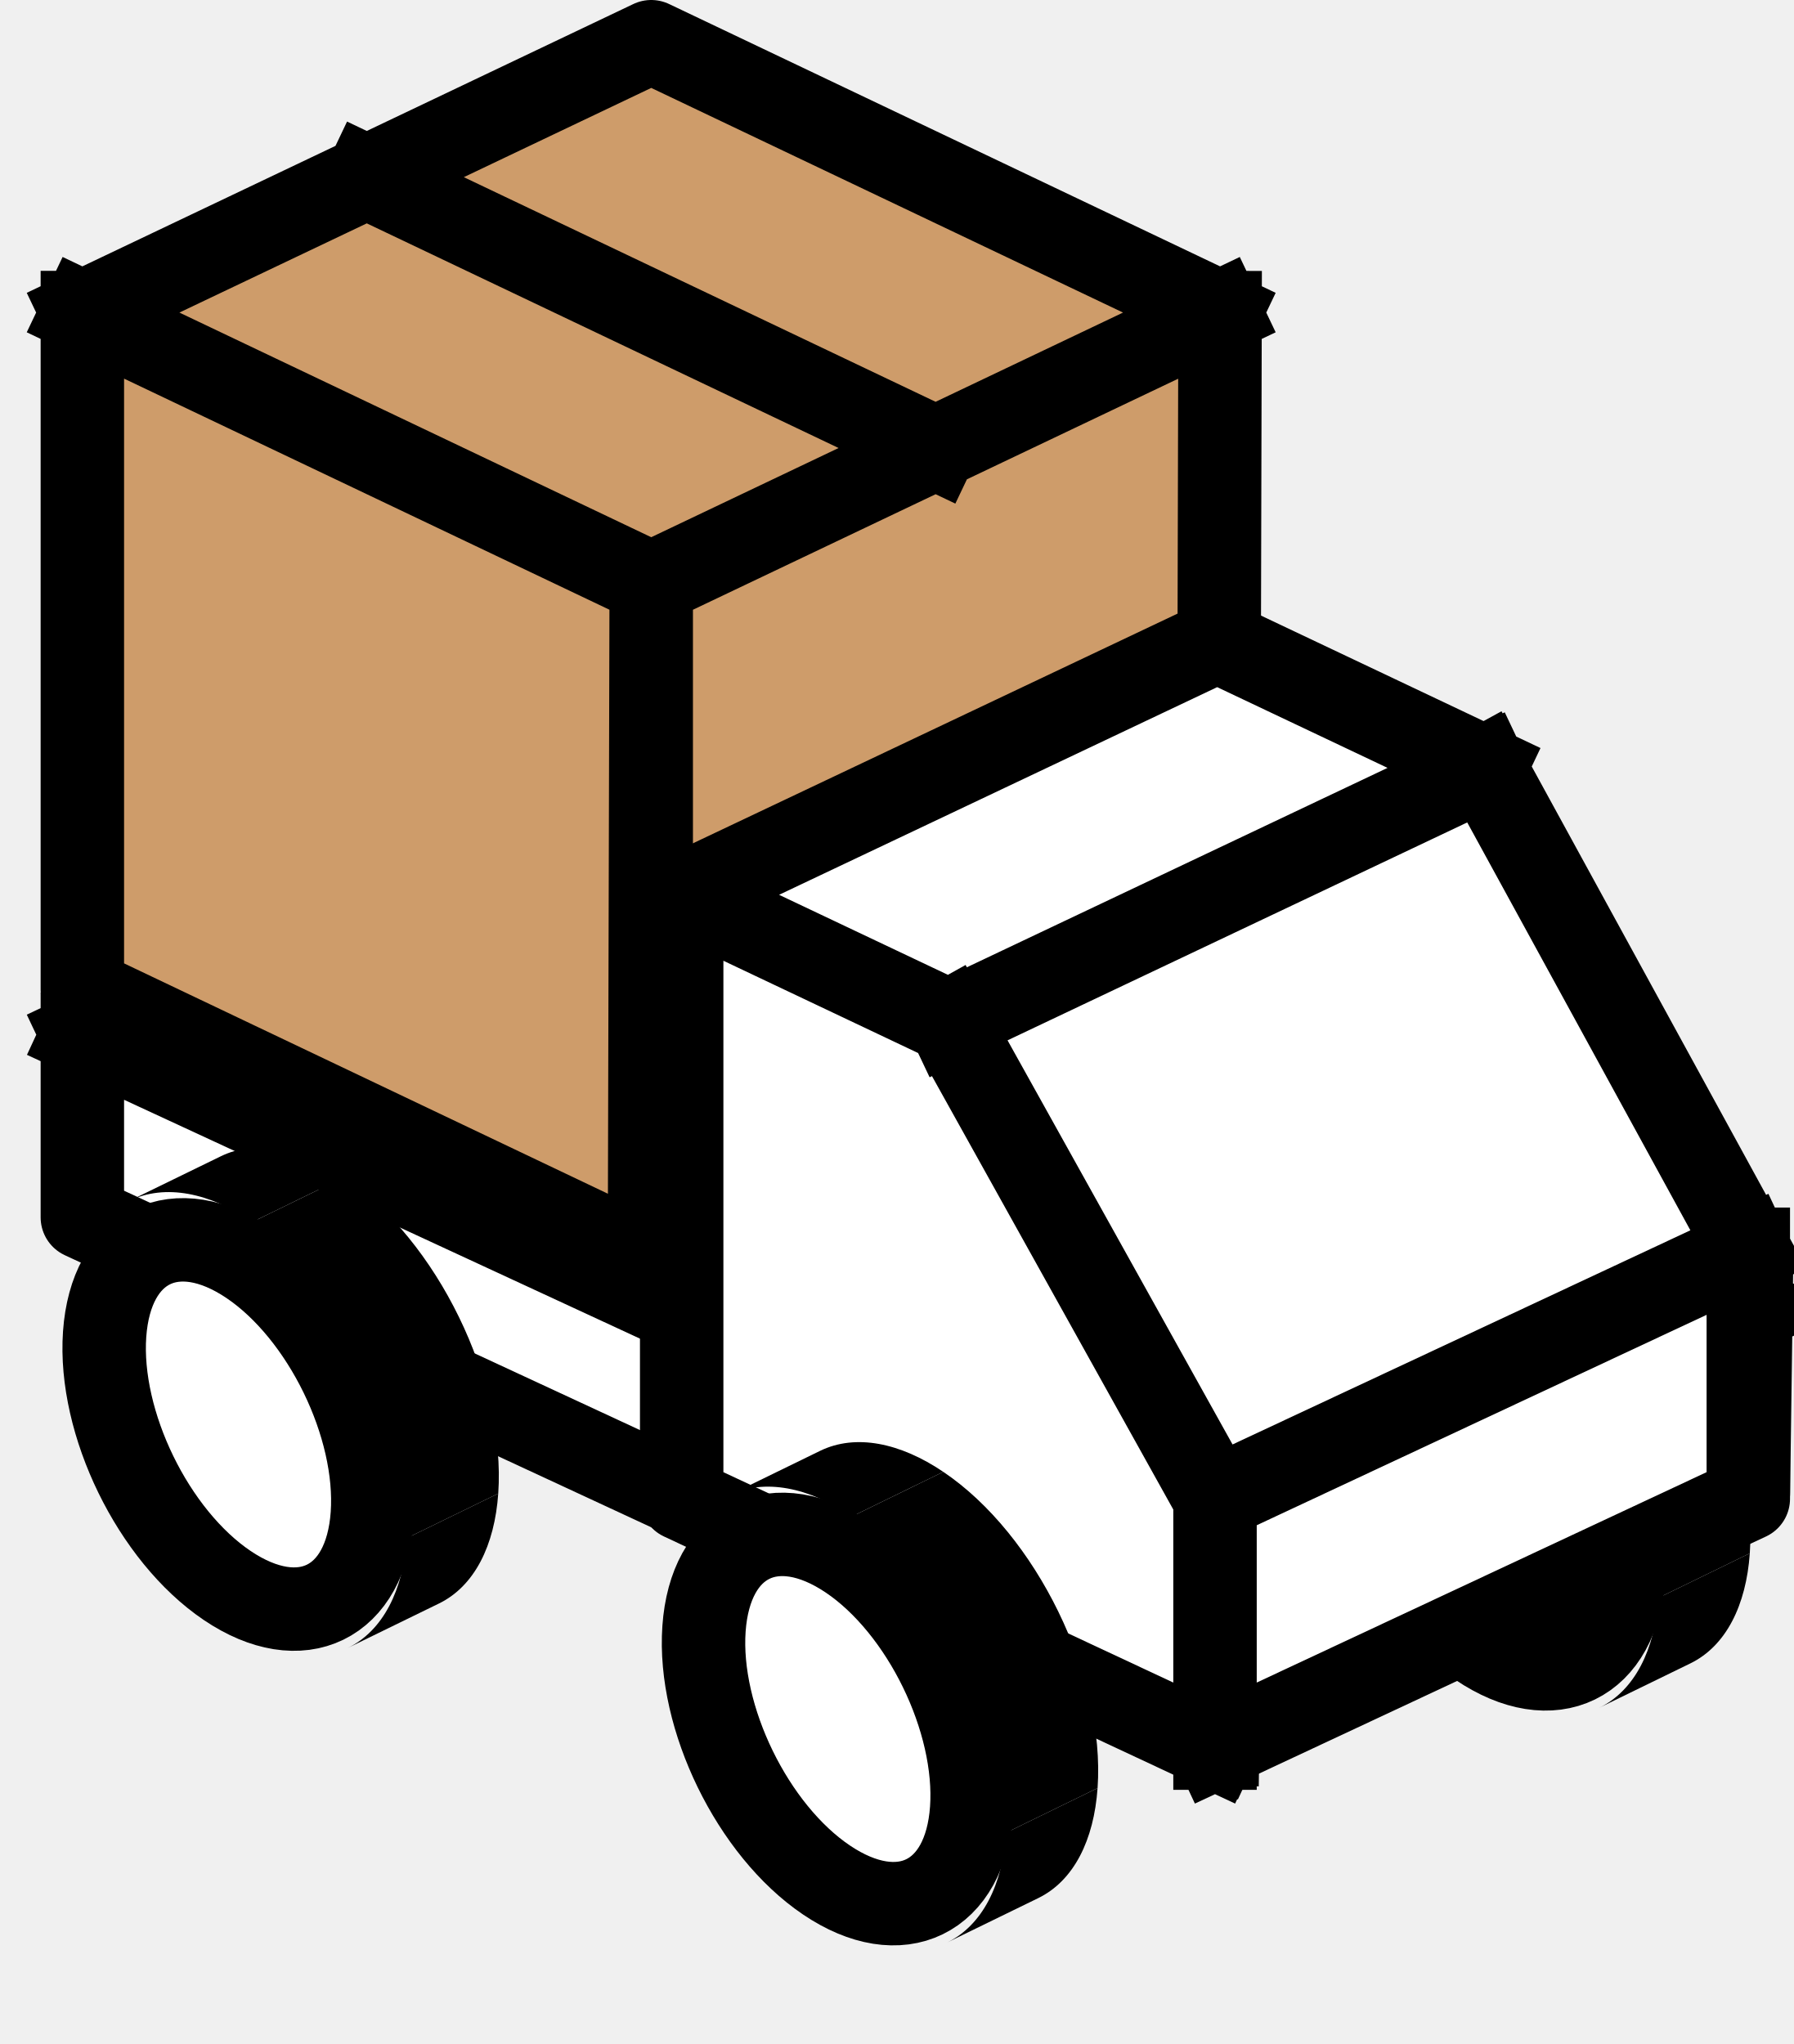
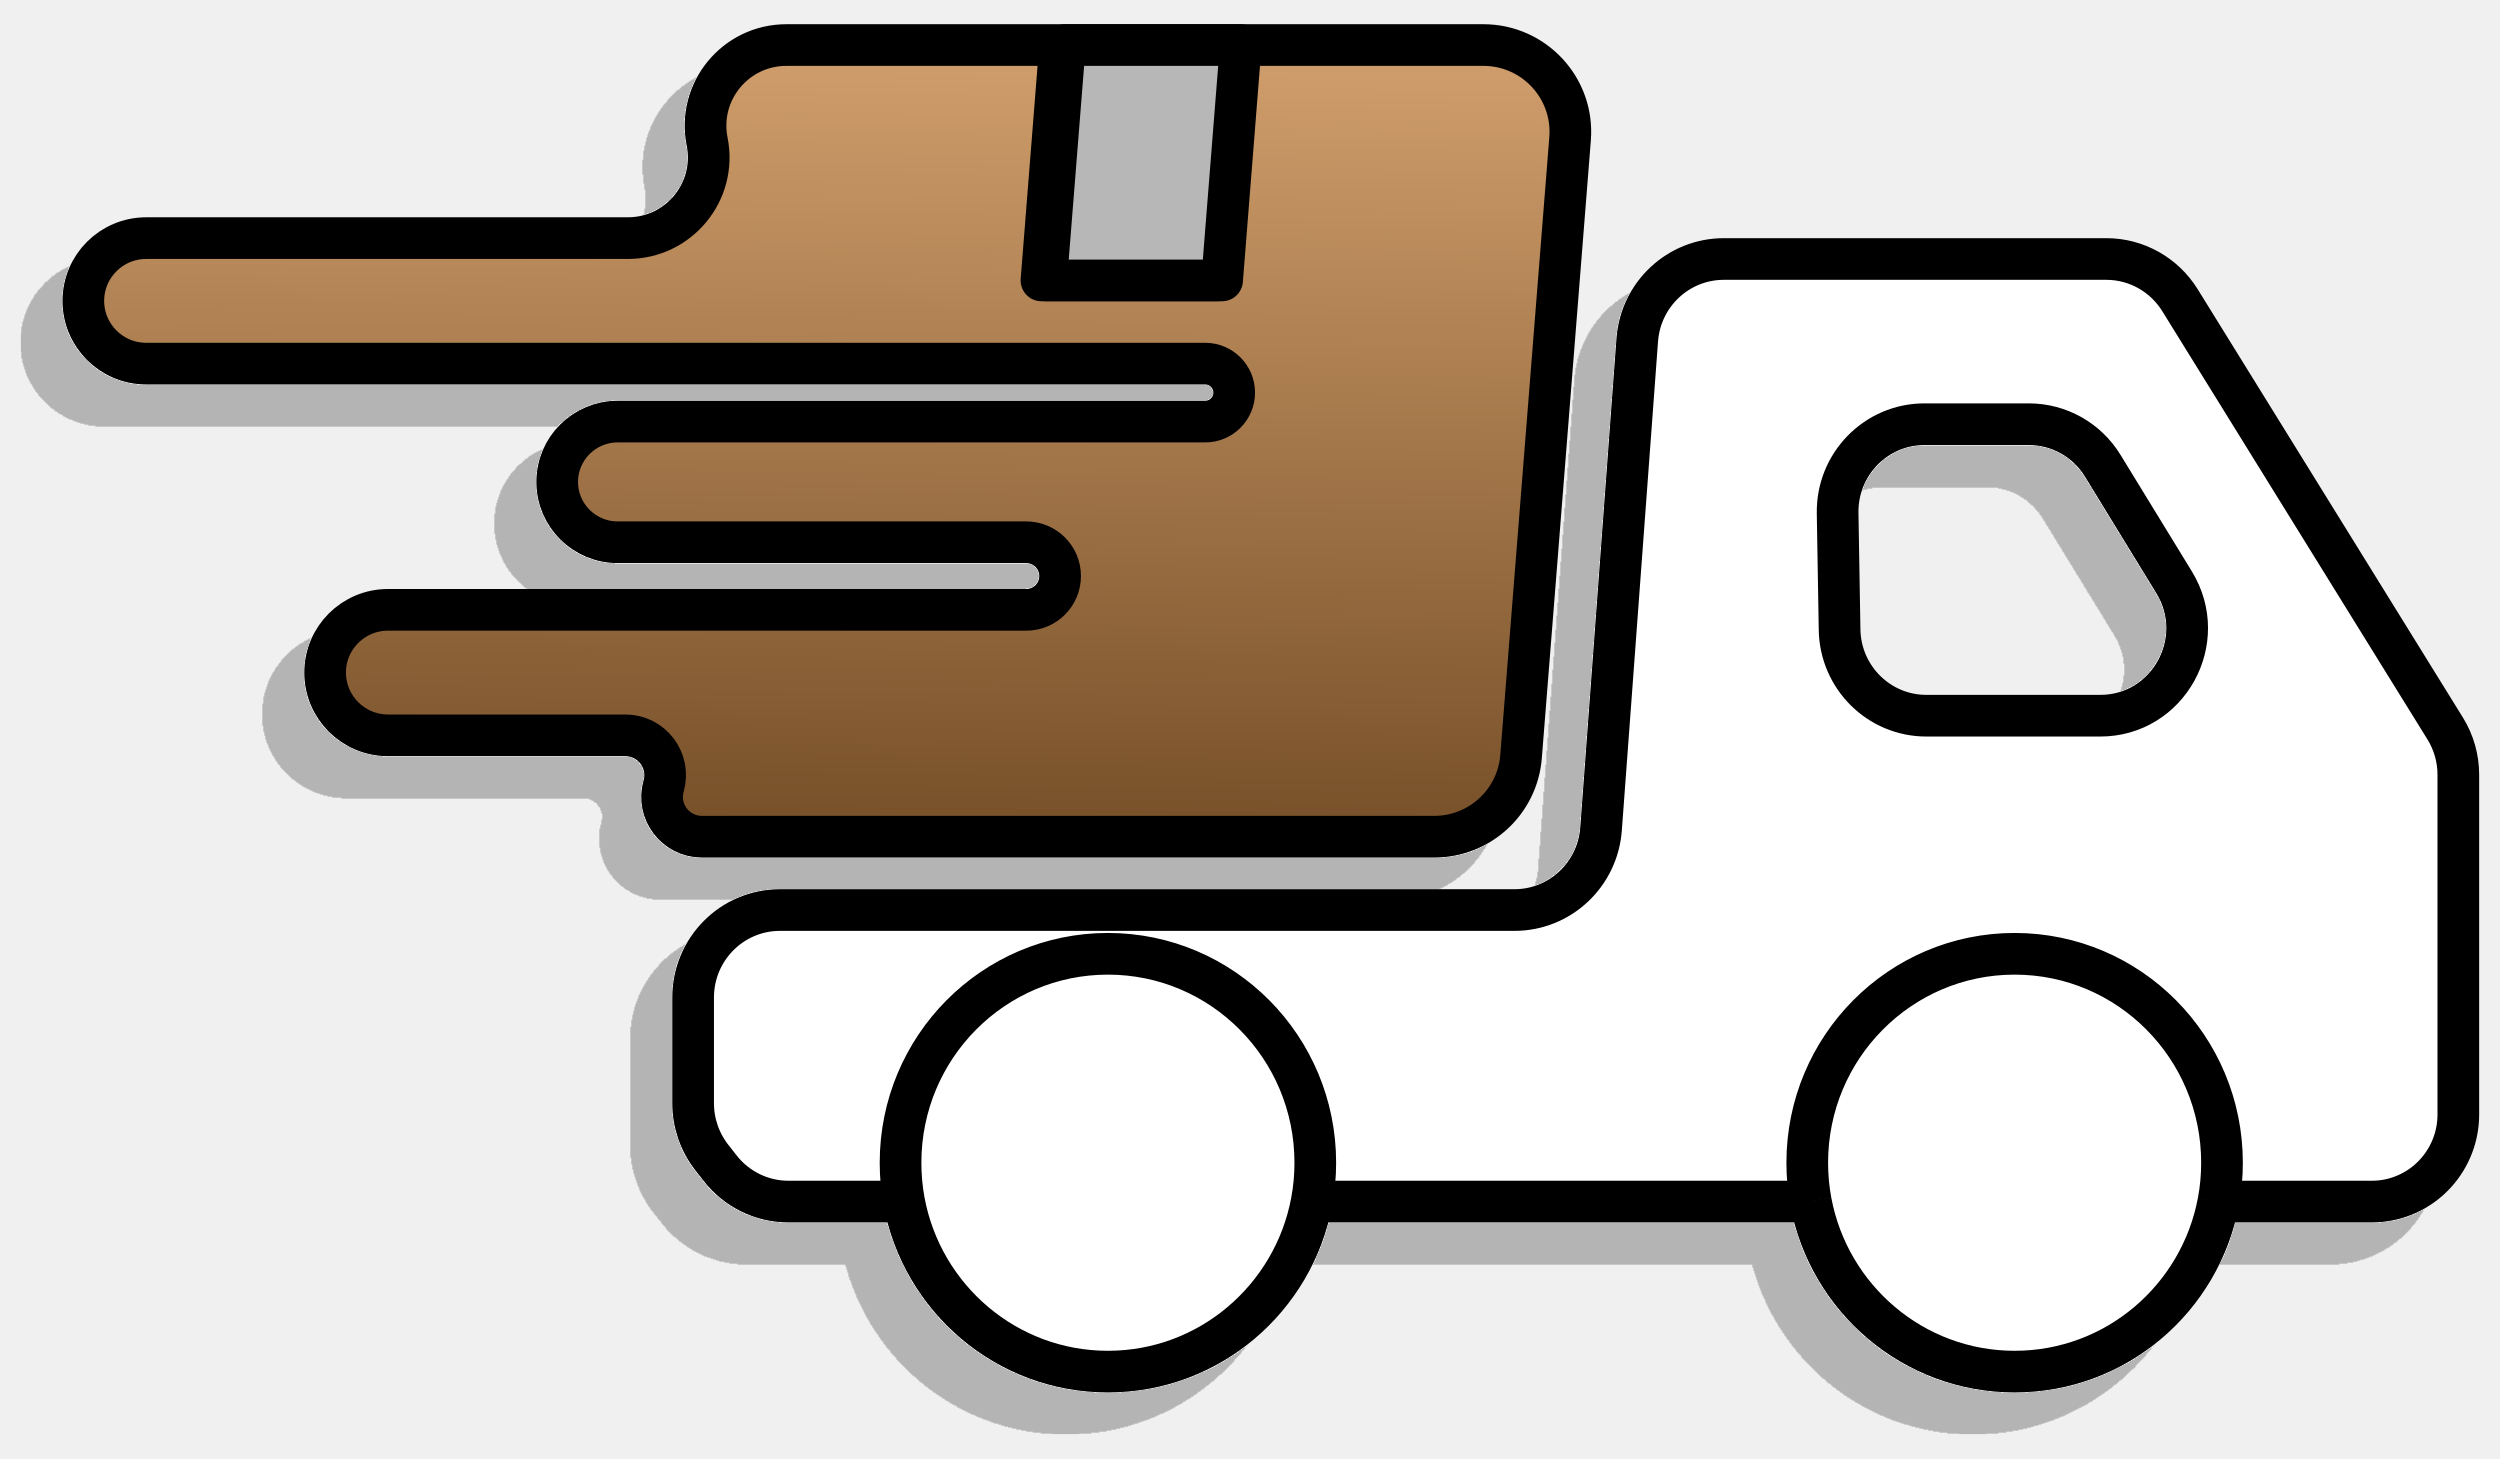
- <svg xmlns="http://www.w3.org/2000/svg" width="43" height="49" viewBox="0 0 43 49" fill="none">
-   <path d="M38.925 37.745C38.776 39.877 37.219 40.637 35.447 39.442C33.675 38.247 32.359 35.549 32.508 33.417C32.657 31.285 34.215 30.526 35.987 31.721C37.759 32.916 39.074 35.613 38.925 37.745Z" fill="white" stroke="black" stroke-width="2" />
-   <path d="M33.102 30.221C33.957 29.804 35.023 30.026 36.056 30.723L38.245 29.656C37.212 28.959 36.145 28.736 35.291 29.153L33.102 30.221Z" fill="black" />
-   <path d="M39.754 38.304C39.942 35.621 38.286 32.227 36.056 30.723L38.245 29.656C40.475 31.16 42.13 34.554 41.943 37.237L39.754 38.304Z" fill="black" />
-   <path d="M38.331 40.942C39.186 40.525 39.667 39.548 39.754 38.304L41.943 37.237C41.856 38.48 41.374 39.458 40.52 39.875L38.331 40.942Z" fill="black" />
-   <path d="M29.186 41.81L1.974 29.183L1.974 24.8L29.245 37.427L29.186 41.81Z" fill="white" />
-   <path d="M41.969 31.402L14.698 18.775L1.974 24.8L29.245 37.427L41.969 31.402Z" fill="white" />
-   <path d="M29.186 41.81L1.974 29.183L1.974 24.8M29.186 41.81L29.245 37.427M29.186 41.81L41.909 35.785L41.969 31.402M29.245 37.427L1.974 24.8M29.245 37.427L41.969 31.402M1.974 24.8L14.698 18.775L41.969 31.402" stroke="black" stroke-width="2" stroke-miterlimit="8.206" stroke-linecap="square" stroke-linejoin="round" />
-   <path d="M15.61 30.219L1.974 23.726V7.493L15.61 13.986V30.219Z" fill="#CE9C6A" />
-   <path d="M15.568 30.219L29.204 23.726L29.245 7.493L22.427 10.74L15.61 13.986L15.568 30.219Z" fill="#CE9C6A" />
-   <path d="M29.245 7.493L15.61 1L8.792 4.247L1.974 7.493L15.61 13.986L29.245 7.493Z" fill="#CE9C6A" />
-   <path d="M15.61 13.986V30.219L1.974 23.726V7.493M15.61 13.986L1.974 7.493M15.61 13.986L15.568 30.219L29.204 23.726L29.245 7.493M15.61 13.986L29.245 7.493M15.61 13.986L22.427 10.74M1.974 7.493L8.792 4.247M29.245 7.493L15.61 1L8.792 4.247M29.245 7.493L22.427 10.74M8.792 4.247L22.427 10.74" stroke="black" stroke-width="2" stroke-miterlimit="8.206" stroke-linecap="square" stroke-linejoin="round" />
-   <path d="M29.124 41.907L16.34 35.928V21.451L22.758 24.493L29.124 35.928V41.907Z" fill="white" />
-   <path d="M29.124 41.907L41.907 35.928V29.948L29.124 35.928V41.907Z" fill="white" />
-   <path d="M35.594 18.408L29.176 15.366L16.34 21.451L22.758 24.493L35.594 18.408Z" fill="white" />
-   <path d="M22.758 24.493L29.124 35.928L41.907 29.948L35.594 18.408L22.758 24.493Z" fill="white" />
-   <path d="M29.124 41.907L16.34 35.928V21.451M29.124 41.907V35.928M29.124 41.907L41.907 35.928V29.948M16.34 21.451L22.758 24.493M16.34 21.451L29.176 15.366L35.594 18.408M22.758 24.493L29.124 35.928M22.758 24.493L35.594 18.408M29.124 35.928L41.907 29.948M41.907 29.948L35.594 18.408" stroke="black" stroke-width="2" stroke-miterlimit="8.206" stroke-linecap="square" stroke-linejoin="round" />
-   <path d="M8.925 36.312C8.776 38.444 7.219 39.204 5.447 38.009C3.675 36.813 2.359 34.116 2.508 31.984C2.658 29.852 4.215 29.093 5.987 30.288C7.759 31.483 9.074 34.18 8.925 36.312Z" fill="white" stroke="black" stroke-width="2" />
-   <path d="M3.102 28.787C3.957 28.371 5.023 28.593 6.057 29.29L8.245 28.223C7.212 27.526 6.145 27.303 5.291 27.72L3.102 28.787Z" fill="black" />
-   <path d="M9.754 36.871C9.942 34.188 8.286 30.794 6.057 29.29L8.245 28.223C10.475 29.727 12.13 33.121 11.943 35.804L9.754 36.871Z" fill="black" />
-   <path d="M8.331 39.509C9.186 39.092 9.667 38.115 9.754 36.871L11.943 35.804C11.856 37.047 11.375 38.025 10.52 38.441L8.331 39.509Z" fill="black" />
-   <path d="M23.291 43.374C23.142 45.506 21.585 46.265 19.813 45.07C18.041 43.875 16.726 41.178 16.875 39.046C17.024 36.914 18.581 36.154 20.353 37.349C22.125 38.544 23.44 41.242 23.291 43.374Z" fill="white" stroke="black" stroke-width="2" />
-   <path d="M17.468 35.849C18.323 35.432 19.39 35.655 20.423 36.352L22.611 35.284C21.578 34.587 20.512 34.365 19.657 34.781L17.468 35.849Z" fill="black" />
-   <path d="M24.12 43.933C24.308 41.25 22.652 37.855 20.423 36.352L22.611 35.284C24.841 36.788 26.497 40.182 26.309 42.865L24.12 43.933Z" fill="black" />
-   <path d="M22.698 46.57C23.552 46.154 24.033 45.176 24.12 43.933L26.309 42.865C26.222 44.109 25.741 45.086 24.886 45.503L22.698 46.57Z" fill="black" />
+ <svg xmlns="http://www.w3.org/2000/svg" width="60" height="35" viewBox="0 0 60 35" fill="none">
+   <g filter="url(#filter0_d_463_111)">
+     <path d="M21.698 28.838C22.132 31.161 24.157 32.919 26.59 32.919C29.022 32.919 31.047 31.161 31.481 28.838C31.538 28.535 31.567 28.224 31.567 27.905C31.567 25.136 29.339 22.891 26.59 22.891C23.841 22.891 21.613 25.136 21.613 27.905C21.613 28.224 21.642 28.535 21.698 28.838Z" fill="white" />
+     <path d="M48.351 22.891C45.602 22.891 43.374 25.136 43.374 27.905C43.374 28.224 43.403 28.535 43.46 28.838C43.894 31.161 45.919 32.919 48.351 32.919C50.783 32.919 52.808 31.161 53.242 28.838C53.299 28.535 53.328 28.224 53.328 27.905C53.328 25.136 51.1 22.891 48.351 22.891Z" fill="white" />
+     <path fill-rule="evenodd" clip-rule="evenodd" d="M43.374 27.905C43.374 25.136 45.602 22.891 48.351 22.891C51.1 22.891 53.328 25.136 53.328 27.905C53.328 28.224 53.299 28.535 53.242 28.838H56.924C57.509 28.838 58.067 28.589 58.46 28.153C58.808 27.768 59 27.267 59 26.747V18.594C59 18.201 58.891 17.817 58.684 17.483L52.319 7.204C51.939 6.59 51.271 6.216 50.552 6.216H41.372C40.281 6.216 39.375 7.063 39.294 8.159L38.425 19.898C38.343 20.994 37.437 21.841 36.347 21.841H18.719C17.568 21.841 16.635 22.781 16.635 23.94V26.479C16.635 26.949 16.792 27.406 17.08 27.776L17.283 28.035C17.678 28.542 18.282 28.838 18.921 28.838H21.698C21.642 28.535 21.613 28.224 21.613 27.905C21.613 25.136 23.841 22.891 26.59 22.891C29.339 22.891 31.567 25.136 31.567 27.905C31.567 28.224 31.538 28.535 31.481 28.838H43.46C43.403 28.535 43.374 28.224 43.374 27.905ZM44.15 15.113L44.103 12.315C44.084 11.142 45.022 10.181 46.187 10.181H48.693C49.416 10.181 50.087 10.558 50.466 11.178L52.179 13.976C53.035 15.375 52.037 17.177 50.406 17.177H46.233C45.096 17.177 44.169 16.259 44.15 15.113Z" fill="white" />
+     <path d="M21.698 28.838H18.921C18.282 28.838 17.678 28.542 17.283 28.035L17.08 27.776C16.792 27.406 16.635 26.949 16.635 26.479V23.94C16.635 22.781 17.568 21.841 18.719 21.841H36.347C37.437 21.841 38.343 20.994 38.425 19.898L39.294 8.159C39.375 7.063 40.281 6.216 41.372 6.216H50.552C51.271 6.216 51.939 6.59 52.319 7.204L58.684 17.483C58.891 17.817 59 18.201 59 18.594V26.747C59 27.267 58.808 27.768 58.46 28.153C58.067 28.589 57.509 28.838 56.924 28.838H53.242M21.698 28.838C22.132 31.161 24.157 32.919 26.59 32.919C29.022 32.919 31.047 31.161 31.481 28.838M21.698 28.838C21.642 28.535 21.613 28.224 21.613 27.905C21.613 25.136 23.841 22.891 26.59 22.891C29.339 22.891 31.567 25.136 31.567 27.905C31.567 28.224 31.538 28.535 31.481 28.838M31.481 28.838H43.46M43.46 28.838C43.894 31.161 45.919 32.919 48.351 32.919C50.783 32.919 52.808 31.161 53.242 28.838M43.46 28.838C43.403 28.535 43.374 28.224 43.374 27.905C43.374 25.136 45.602 22.891 48.351 22.891C51.1 22.891 53.328 25.136 53.328 27.905C53.328 28.224 53.299 28.535 53.242 28.838M44.103 12.315L44.15 15.113C44.169 16.259 45.096 17.177 46.233 17.177H50.406C52.037 17.177 53.035 15.375 52.179 13.976L50.466 11.178C50.087 10.558 49.416 10.181 48.693 10.181H46.187C45.022 10.181 44.084 11.142 44.103 12.315Z" stroke="black" stroke-linejoin="round" />
+     <path fill-rule="evenodd" clip-rule="evenodd" d="M24.995 6.73L25.443 1.081L18.874 1.081C17.649 1.081 16.731 2.199 16.971 3.398C17.211 4.597 16.293 5.715 15.068 5.715H3.509C2.675 5.715 2 6.39 2 7.221C2 8.053 2.675 8.727 3.509 8.727H28.925C29.309 8.727 29.621 9.039 29.621 9.423C29.621 9.806 29.309 10.118 28.925 10.118H14.824C14.023 10.118 13.373 10.766 13.373 11.566C13.373 12.366 14.023 13.014 14.824 13.014H24.631C25.079 13.014 25.443 13.377 25.443 13.825C25.443 14.273 25.079 14.636 24.631 14.636H9.312C8.478 14.636 7.803 15.31 7.803 16.142C7.803 16.974 8.478 17.648 9.312 17.648H15.008C15.643 17.648 16.101 18.255 15.927 18.865C15.752 19.474 16.211 20.081 16.846 20.081H34.422C35.512 20.081 36.419 19.245 36.505 18.16L37.682 3.331C37.779 2.118 36.819 1.081 35.6 1.081L29.665 1.081L29.216 6.73H24.995Z" fill="url(#paint0_linear_463_111)" />
+     <path d="M35.6 1.081C36.819 1.081 37.779 2.118 37.682 3.331L36.505 18.16C36.419 19.245 35.512 20.081 34.422 20.081H16.846C16.211 20.081 15.752 19.474 15.927 18.865C16.101 18.255 15.643 17.648 15.008 17.648H9.312C8.478 17.648 7.803 16.974 7.803 16.142C7.803 15.31 8.478 14.636 9.312 14.636H24.631C25.079 14.636 25.443 14.273 25.443 13.825C25.443 13.377 25.079 13.014 24.631 13.014H14.824C14.023 13.014 13.373 12.366 13.373 11.566C13.373 10.766 14.023 10.118 14.824 10.118H28.925C29.309 10.118 29.621 9.806 29.621 9.423C29.621 9.039 29.309 8.727 28.925 8.727H3.509C2.675 8.727 2 8.053 2 7.221C2 6.39 2.675 5.715 3.509 5.715H15.068C16.293 5.715 17.211 4.597 16.971 3.398C16.731 2.199 17.649 1.081 18.874 1.081M35.6 1.081H27.237M35.6 1.081L29.665 1.081M18.874 1.081H27.237M18.874 1.081L25.443 1.081M27.237 1.081L29.665 1.081M27.237 1.081L25.443 1.081M25.443 1.081L24.995 6.73H29.216L29.665 1.081" stroke="black" stroke-linejoin="round" />
+     <path d="M25.108 6.73L25.557 1.081H29.778L29.33 6.73H25.108Z" fill="#B7B7B7" stroke="black" stroke-linejoin="round" />
+   </g>
+   <defs>
+     <filter id="filter0_d_463_111" x="0.5" y="0.581" width="59" height="33.838" filterUnits="userSpaceOnUse" color-interpolation-filters="sRGB">
+       <feFlood flood-opacity="0" result="BackgroundImageFix" />
+       <feColorMatrix in="SourceAlpha" type="matrix" values="0 0 0 0 0 0 0 0 0 0 0 0 0 0 0 0 0 0 127 0" result="hardAlpha" />
+       <feOffset dx="-1" dy="1" />
+       <feComposite in2="hardAlpha" operator="out" />
+       <feColorMatrix type="matrix" values="0 0 0 0 0 0 0 0 0 0 0 0 0 0 0 0 0 0 0.25 0" />
+       <feBlend mode="normal" in2="BackgroundImageFix" result="effect1_dropShadow_463_111" />
+       <feBlend mode="normal" in="SourceGraphic" in2="effect1_dropShadow_463_111" result="shape" />
+     </filter>
+     <linearGradient id="paint0_linear_463_111" x1="20.081" y1="1.626" x2="19.847" y2="20.081" gradientUnits="userSpaceOnUse">
+       <stop stop-color="#CE9C6A" />
+       <stop offset="1" stop-color="#764F28" />
+     </linearGradient>
+   </defs>
</svg>
